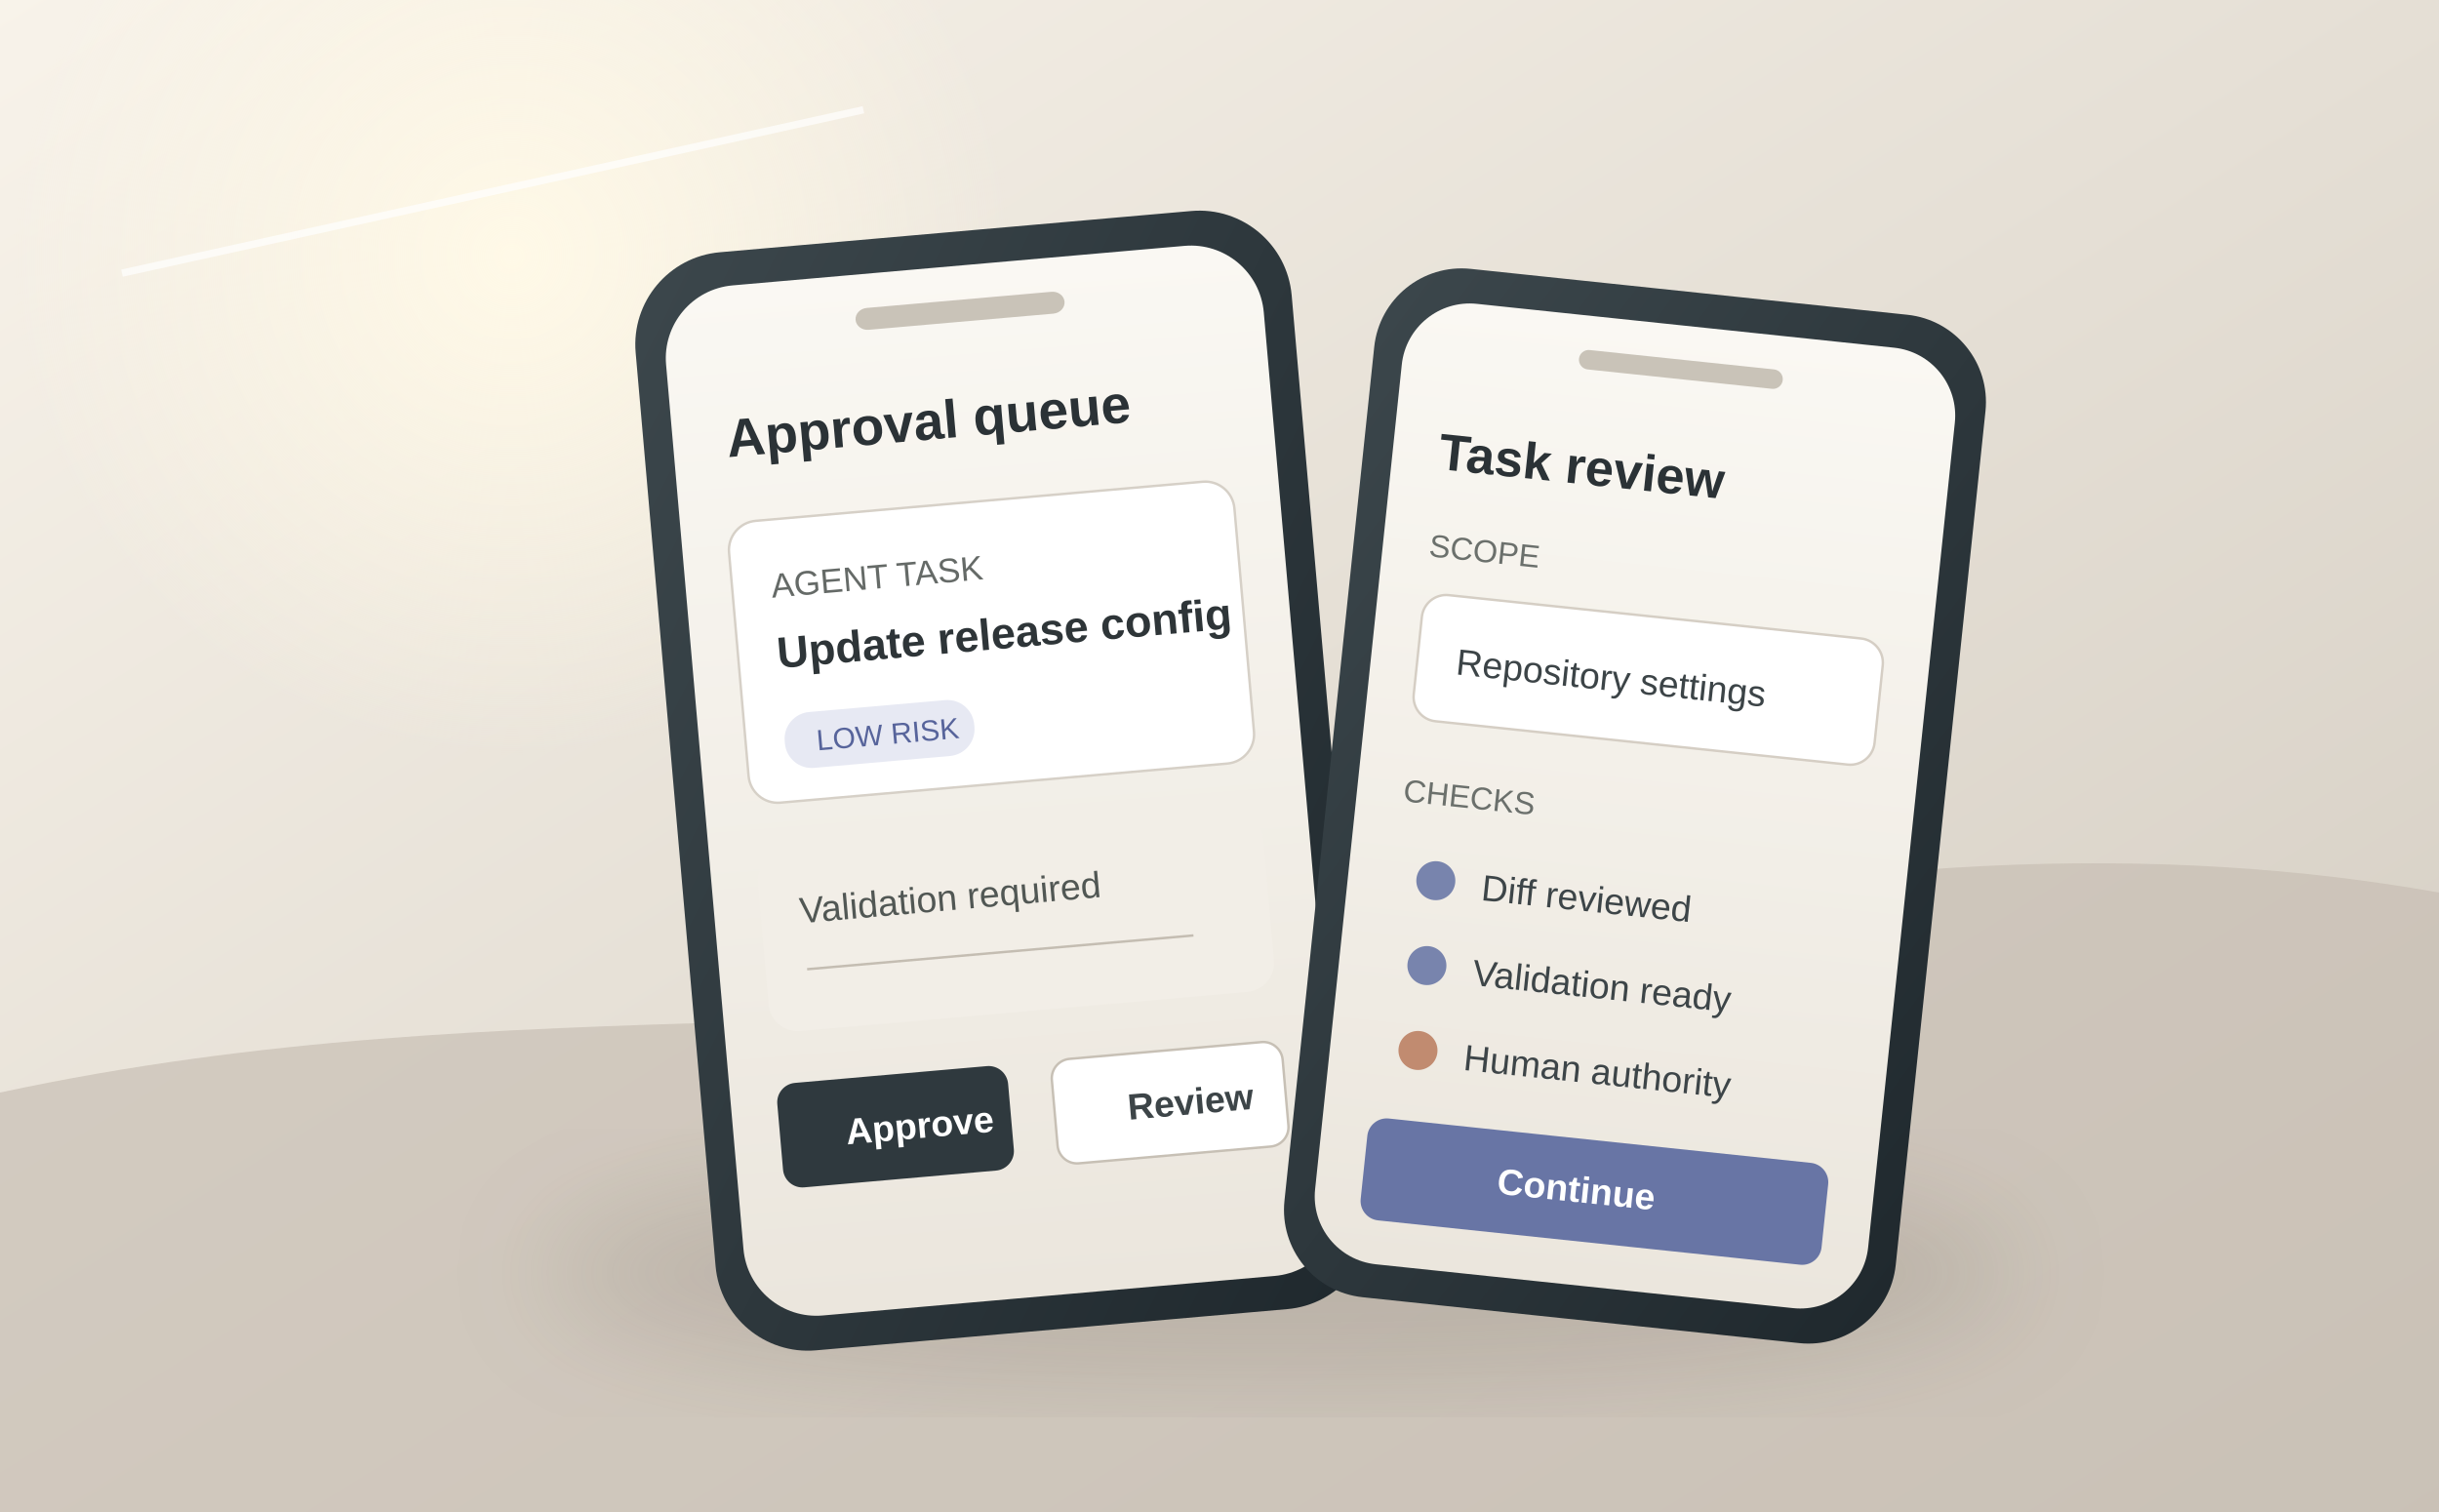
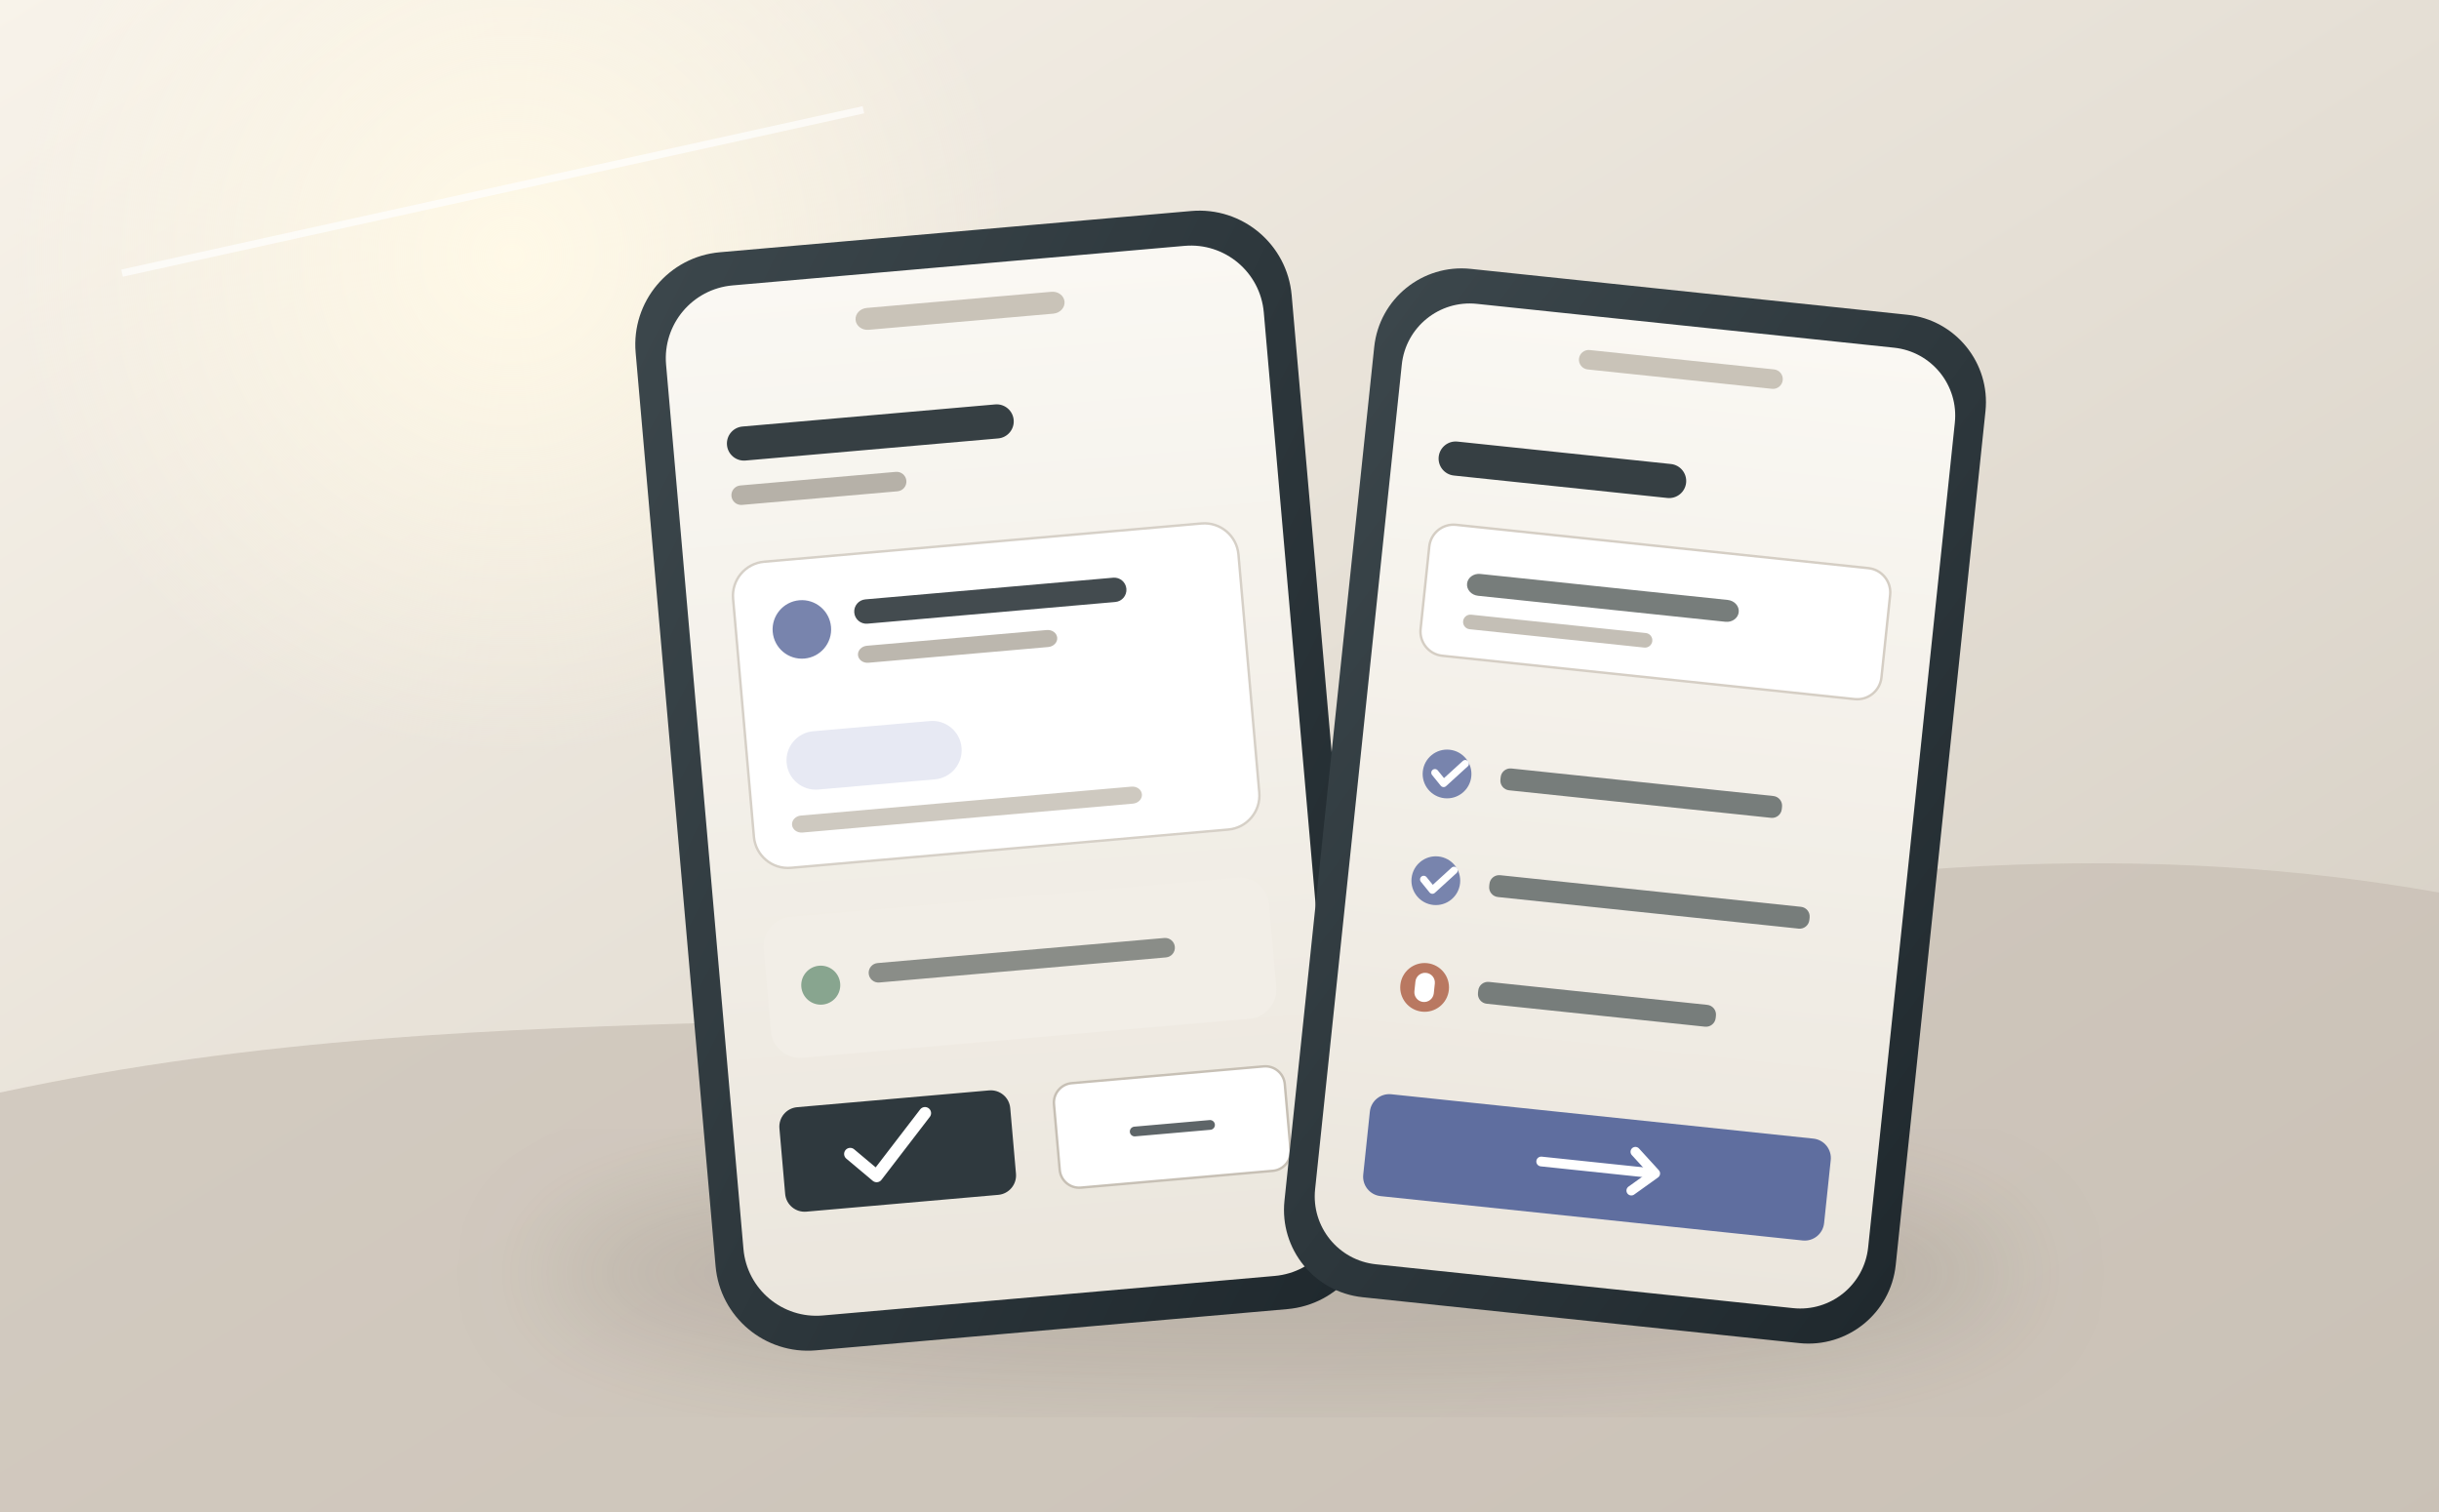
<svg xmlns="http://www.w3.org/2000/svg" viewBox="0 0 1000 620" role="img" aria-labelledby="title desc">
  <defs>
    <linearGradient id="bg" x1="0" y1="0" x2="1" y2="1">
      <stop stop-color="#f8f3ea" />
      <stop offset="1" stop-color="#d2cbc0" />
    </linearGradient>
    <linearGradient id="phone" x1="0" y1="0" x2="1" y2="1">
      <stop stop-color="#3c474c" />
      <stop offset="1" stop-color="#1f282d" />
    </linearGradient>
    <linearGradient id="screen" x1="0" y1="0" x2="0" y2="1">
      <stop stop-color="#faf8f3" />
      <stop offset="1" stop-color="#ebe6dd" />
    </linearGradient>
    <radialGradient id="light" cx="50%" cy="50%" r="50%">
      <stop stop-color="#fff9e7" />
      <stop offset="1" stop-color="#fff9e7" stop-opacity="0" />
    </radialGradient>
    <filter id="shadow">
      <feGaussianBlur stdDeviation="22" />
    </filter>
  </defs>
  <rect width="1000" height="620" fill="url(#bg)" />
  <circle cx="210" cy="105" r="205" fill="url(#light)" />
  <path d="M0 448 C214 402 398 436 586 390 C752 349 888 346 1000 366 L1000 620 L0 620Z" fill="#c5bbb0" opacity=".64" />
  <ellipse cx="525" cy="522" rx="302" ry="49" fill="#5b5147" opacity=".16" filter="url(#shadow)" />
  <g transform="translate(275 92) rotate(-5 160 210)">
    <rect x="0" y="0" width="270" height="452" rx="38" fill="url(#phone)" />
    <rect x="12" y="14" width="246" height="424" rx="30" fill="url(#screen)" />
    <rect x="91" y="28" width="86" height="9" rx="5" fill="#c9c3b8" />
-     <text x="34" y="84" font-family="Arial,sans-serif" font-size="22" font-weight="700" fill="#2b3236">Approval queue</text>
-     <rect x="31" y="111" width="208" height="116" rx="12" fill="#ffffff" stroke="#d6d0c7" />
-     <text x="47" y="143" font-family="Arial,sans-serif" font-size="14" fill="#656a67">AGENT TASK</text>
-     <text x="47" y="172" font-family="Arial,sans-serif" font-size="18" font-weight="700" fill="#2e3538">Update release config</text>
-     <rect x="47" y="191" width="78" height="23" rx="11" fill="#e7e9f3" />
-     <text x="60" y="207" font-family="Arial,sans-serif" font-size="12" fill="#57649b">LOW RISK</text>
-     <rect x="31" y="247" width="208" height="74" rx="12" fill="#f2eee7" />
-     <text x="47" y="277" font-family="Arial,sans-serif" font-size="15" fill="#515754">Validation required</text>
-     <path d="M48 296H207" stroke="#c4bdb2" />
-     <rect x="31" y="342" width="95" height="43" rx="8" fill="#2f393e" />
-     <text x="58" y="369" font-family="Arial,sans-serif" font-size="15" font-weight="700" fill="#fff">Approve</text>
-     <rect x="144" y="342" width="95" height="43" rx="8" fill="#fff" stroke="#c7c0b5" />
-     <text x="174" y="369" font-family="Arial,sans-serif" font-size="15" font-weight="700" fill="#3d4548">Review</text>
+     <rect x="34" y="72" width="118" height="14" rx="7" fill="#363f43" />
+     <rect x="34" y="96" width="72" height="8" rx="4" fill="#b6b1a8" />
+     <rect x="31" y="128" width="208" height="126" rx="14" fill="#ffffff" stroke="#d6d0c7" />
+     <circle cx="58" cy="157" r="12" fill="#7884ad" />
+     <rect x="80" y="147" width="112" height="10" rx="5" fill="#434b4f" />
+     <rect x="80" y="166" width="82" height="7" rx="4" fill="#bcb7ae" />
+     <rect x="47" y="199" width="72" height="24" rx="12" fill="#e7e9f3" />
+     <rect x="47" y="233" width="144" height="7" rx="4" fill="#cec9c0" />
+     <rect x="31" y="274" width="208" height="58" rx="12" fill="#f2eee7" />
+     <circle cx="53" cy="303" r="8" fill="#88a58f" />
+     <rect x="73" y="296" width="126" height="8" rx="4" fill="#8a8d88" />
+     <rect x="31" y="352" width="95" height="43" rx="8" fill="#2f393e" />
+     <path d="M59 373l10 10 22-24" fill="none" stroke="#fff" stroke-width="5" stroke-linecap="round" stroke-linejoin="round" />
+     <rect x="144" y="352" width="95" height="43" rx="8" fill="#fff" stroke="#c7c0b5" />
+     <path d="M176 374h31" stroke="#5e6568" stroke-width="4" stroke-linecap="round" />
  </g>
  <g transform="translate(545 120) rotate(6 140 205)">
    <rect x="0" y="0" width="252" height="424" rx="36" fill="url(#phone)" />
    <rect x="12" y="14" width="228" height="396" rx="28" fill="url(#screen)" />
    <rect x="84" y="28" width="84" height="8" rx="4" fill="#c9c3b8" />
-     <text x="31" y="83" font-family="Arial,sans-serif" font-size="21" font-weight="700" fill="#2b3236">Task review</text>
-     <text x="31" y="119" font-family="Arial,sans-serif" font-size="13" fill="#6b706c">SCOPE</text>
-     <rect x="31" y="134" width="190" height="52" rx="10" fill="#ffffff" stroke="#d5cec4" />
-     <text x="47" y="166" font-family="Arial,sans-serif" font-size="15" fill="#3c4447">Repository settings</text>
-     <text x="31" y="220" font-family="Arial,sans-serif" font-size="13" fill="#6b706c">CHECKS</text>
-     <circle cx="48" cy="251" r="8" fill="#7884ad" />
-     <text x="67" y="257" font-family="Arial,sans-serif" font-size="15" fill="#3d4548">Diff reviewed</text>
-     <circle cx="48" cy="286" r="8" fill="#7884ad" />
-     <text x="67" y="292" font-family="Arial,sans-serif" font-size="15" fill="#3d4548">Validation ready</text>
-     <circle cx="48" cy="321" r="8" fill="#c18b70" />
-     <text x="67" y="327" font-family="Arial,sans-serif" font-size="15" fill="#3d4548">Human authority</text>
-     <rect x="31" y="350" width="190" height="42" rx="8" fill="#6875a5" />
-     <text x="86" y="376" font-family="Arial,sans-serif" font-size="15" font-weight="700" fill="#fff">Continue</text>
+     <rect x="31" y="71" width="102" height="14" rx="7" fill="#363f43" />
+     <rect x="31" y="105" width="190" height="54" rx="10" fill="#ffffff" stroke="#d5cec4" />
+     <rect x="48" y="124" width="112" height="9" rx="5" fill="#777d7b" />
+     <rect x="48" y="141" width="78" height="6" rx="3" fill="#c4bfb6" />
+     <g transform="translate(31 190)">
+       <circle cx="17" cy="17" r="10" fill="#7884ad" />
+       <path d="M12 17l4 4 8-9" fill="none" stroke="#fff" stroke-width="3" stroke-linecap="round" stroke-linejoin="round" />
+       <rect x="39" y="12" width="116" height="9" rx="4" fill="#777d7b" />
+       <circle cx="17" cy="61" r="10" fill="#7884ad" />
+       <path d="M12 61l4 4 8-9" fill="none" stroke="#fff" stroke-width="3" stroke-linecap="round" stroke-linejoin="round" />
+       <rect x="39" y="56" width="132" height="9" rx="4" fill="#777d7b" />
+       <circle cx="17" cy="105" r="10" fill="#b97861" />
+       <rect x="13" y="99" width="8" height="12" rx="4" fill="#fff" />
+       <rect x="39" y="100" width="98" height="9" rx="4" fill="#777d7b" />
+     </g>
+     <rect x="31" y="340" width="190" height="42" rx="8" fill="#5f6e9f" />
+     <path d="M103 361h45" stroke="#fff" stroke-width="4" stroke-linecap="round" />
+     <path d="M141 353l9 8-9 8" fill="none" stroke="#fff" stroke-width="4" stroke-linecap="round" stroke-linejoin="round" />
  </g>
  <path d="M50 112 L354 45" stroke="#fff" stroke-opacity=".68" stroke-width="3" />
</svg>
